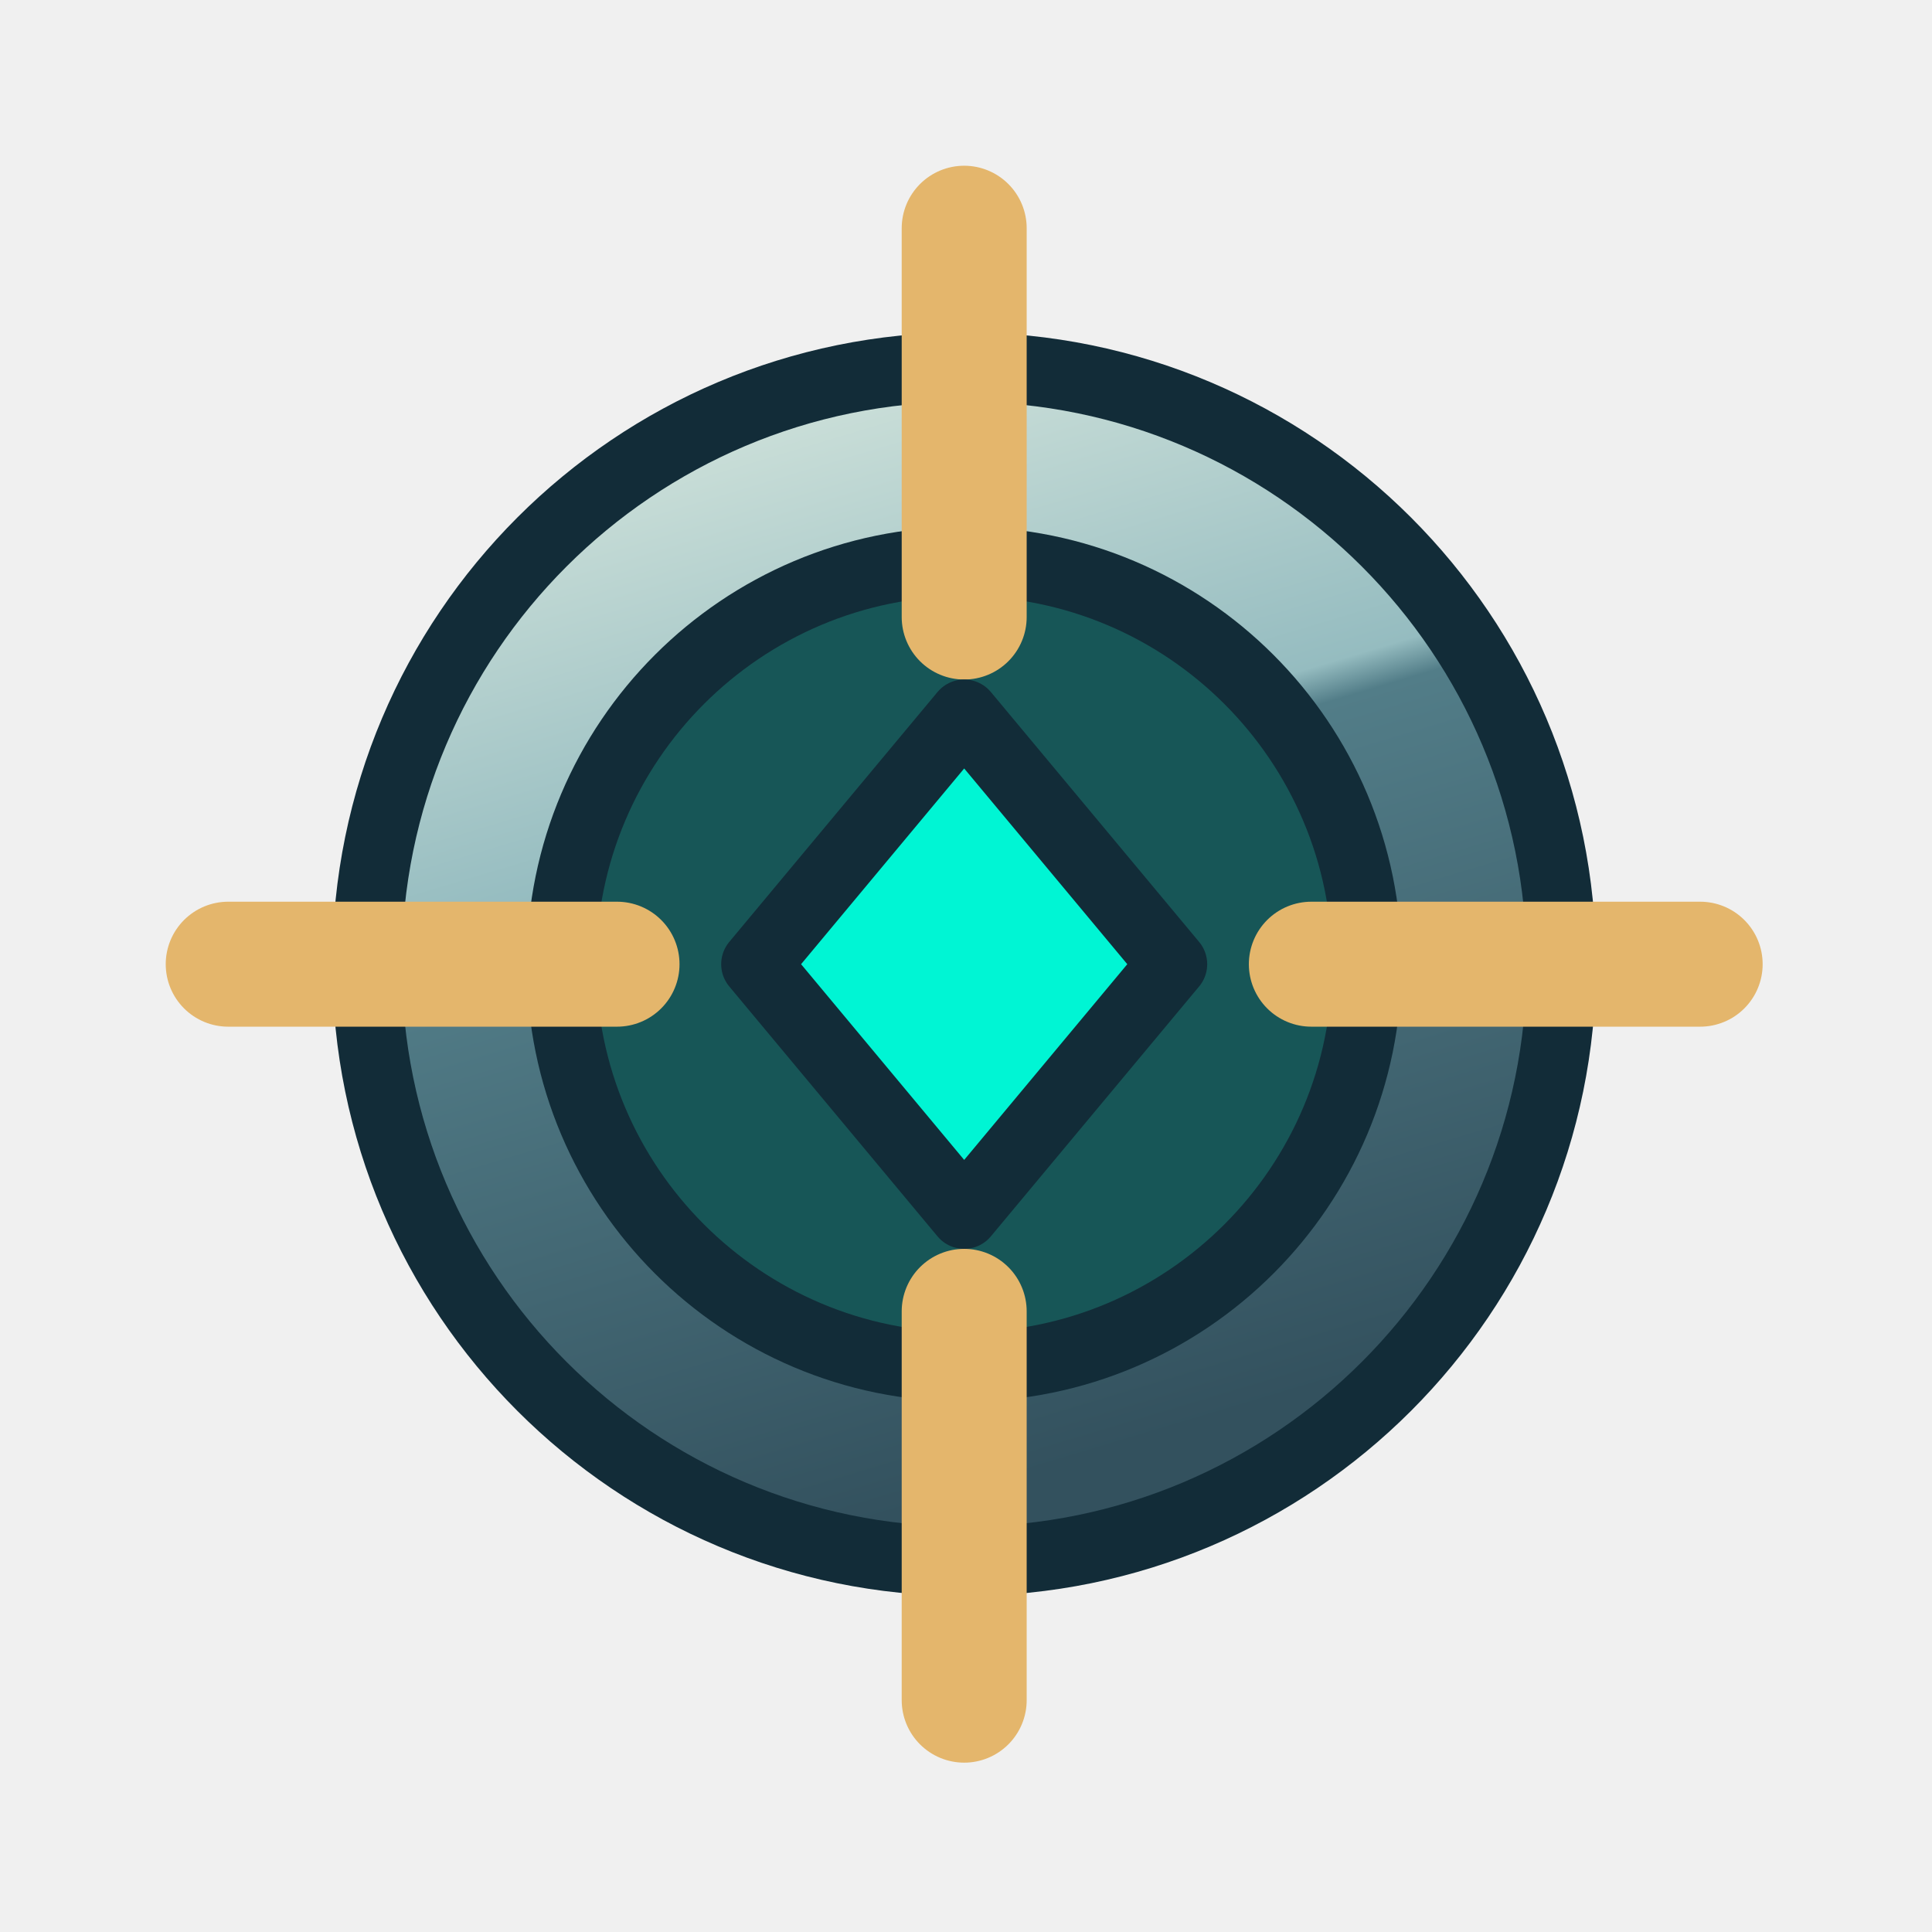
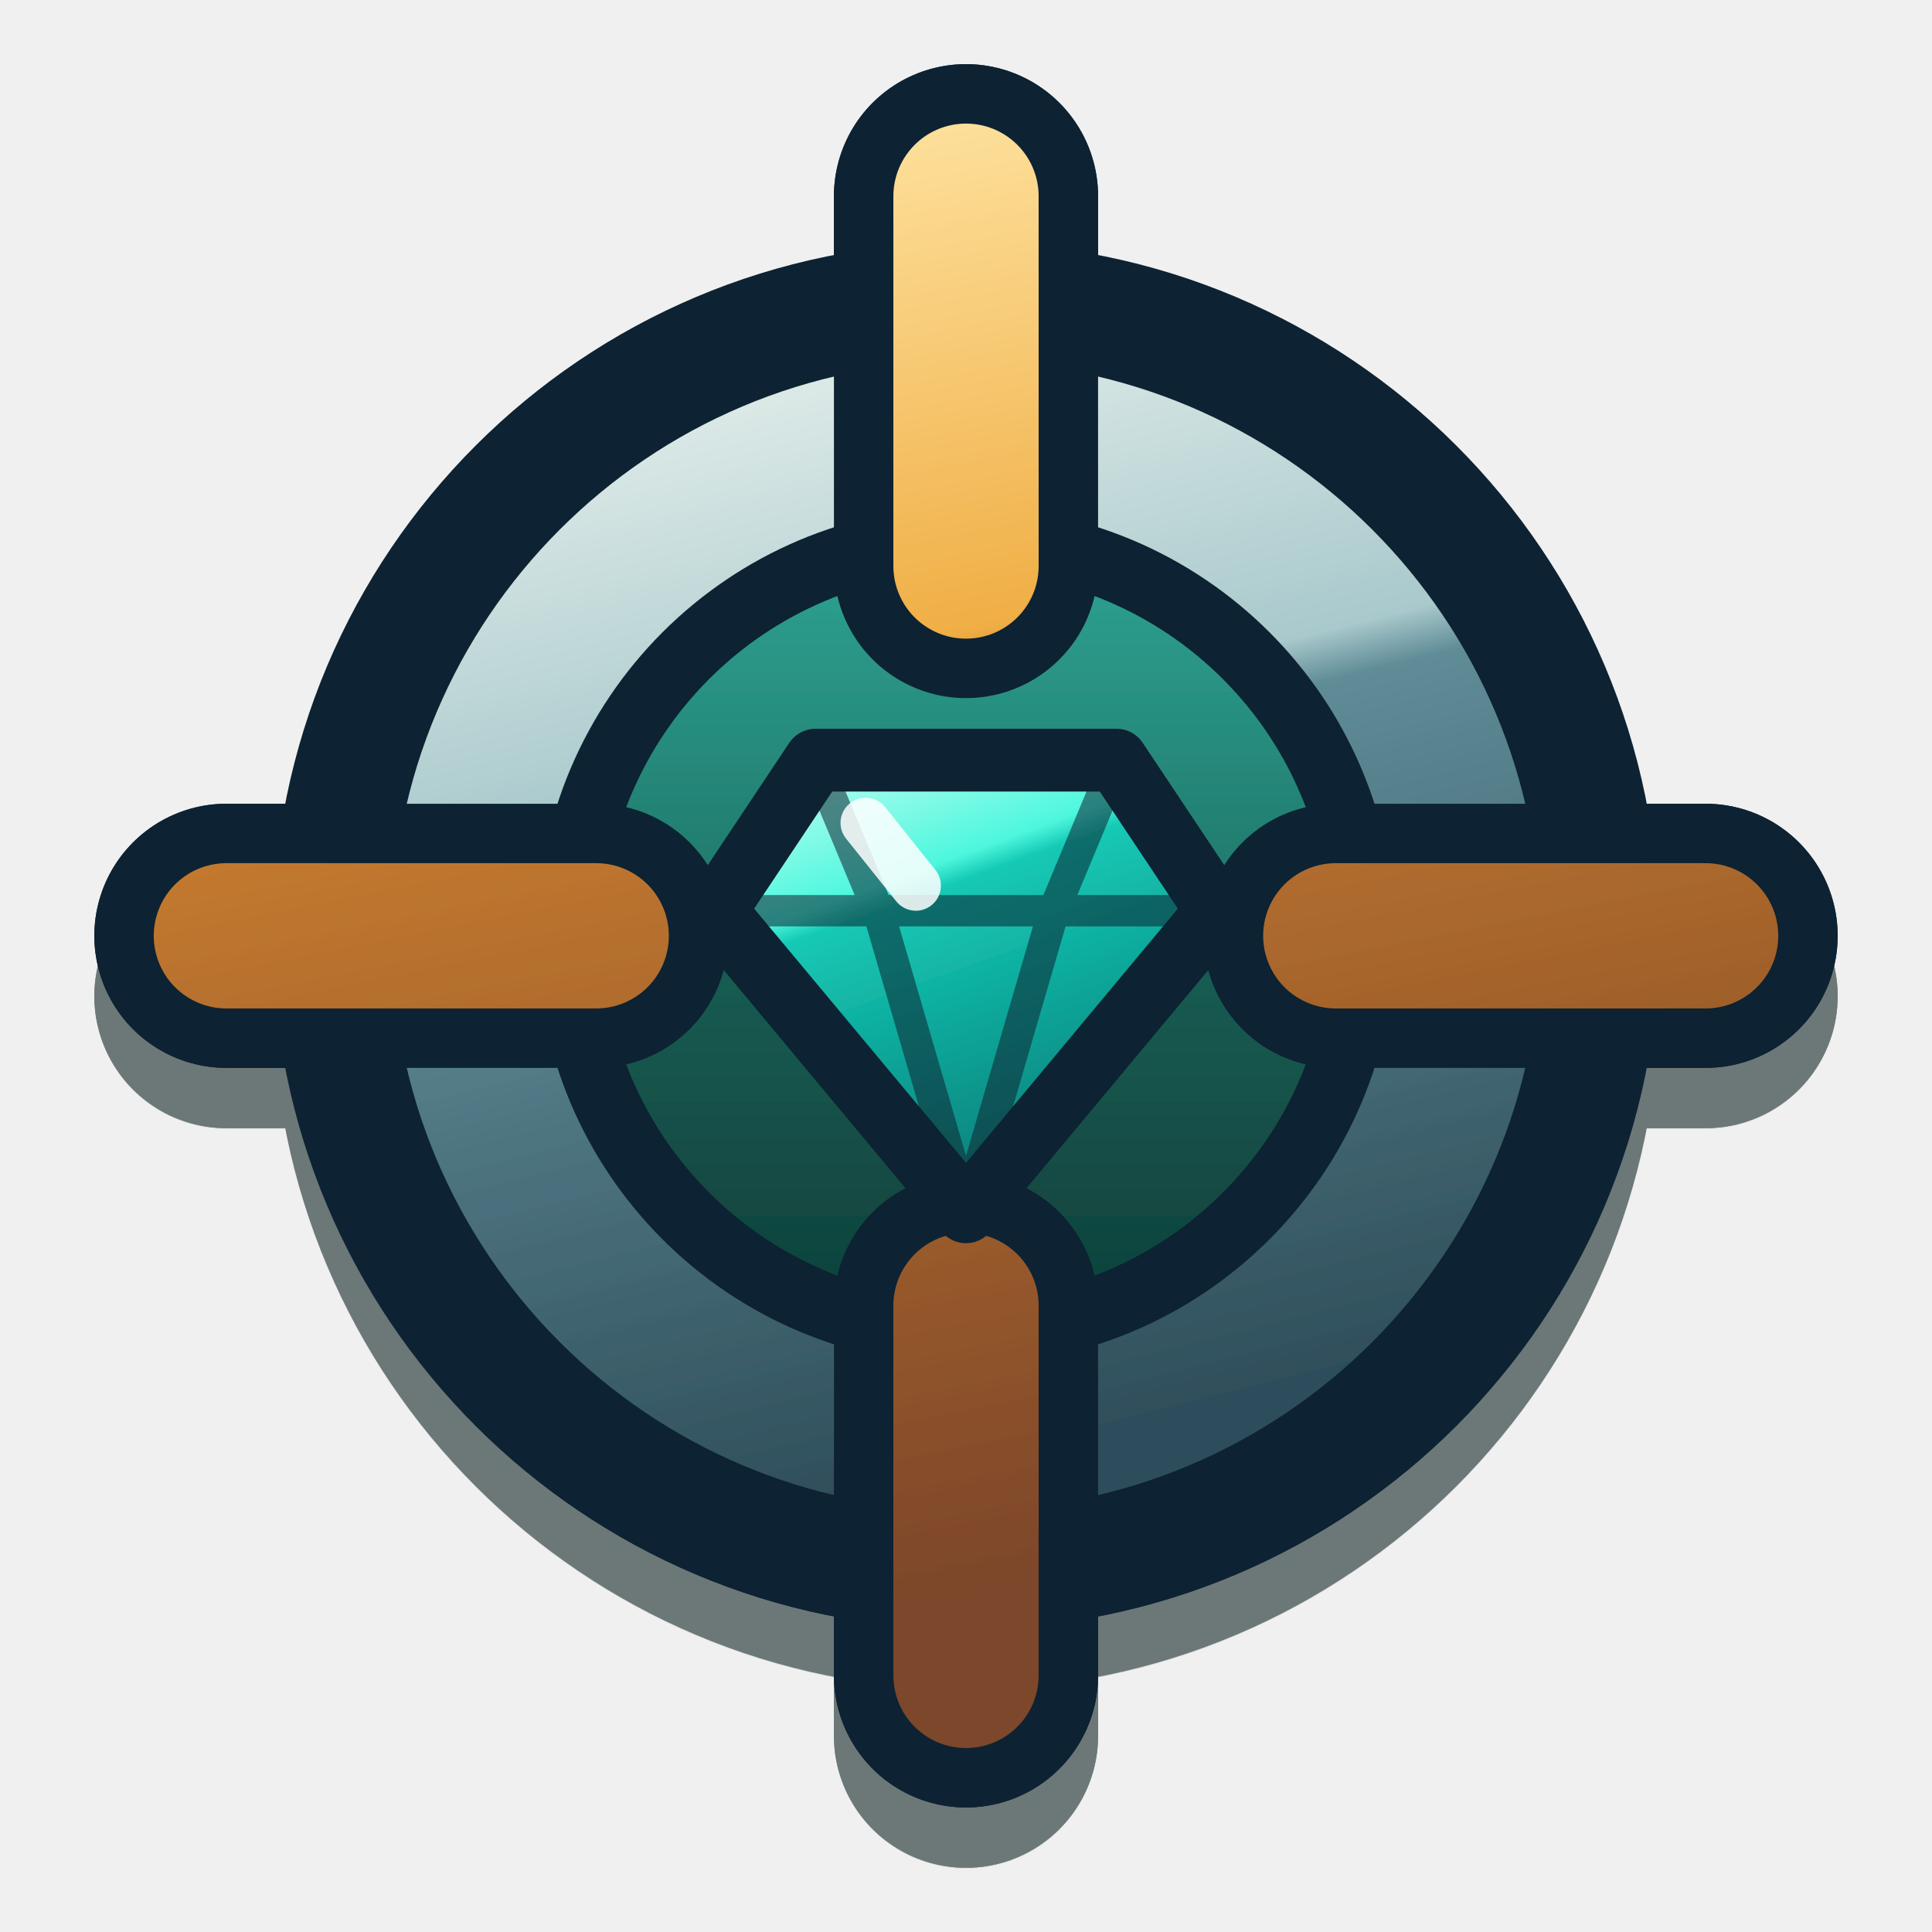
<svg xmlns="http://www.w3.org/2000/svg" width="256" height="256" viewBox="0 0 128 128">
  <defs>
-     <linearGradient id="steel" x2=".3" y2="1">
-       <stop stop-color="#E2EEE3" />
-       <stop offset=".45" stop-color="#95BCC0" />
-       <stop offset=".48" stop-color="#527D88" />
-       <stop offset="1" stop-color="#33515E" />
+     <linearGradient id="steel" x1="0" y1="0" x2=".25" y2="1">
+       <stop offset="0" stop-color="#F1F7F2" />
+       <stop offset=".42" stop-color="#A9C9CC" />
+       <stop offset=".46" stop-color="#5F8C97" />
+       <stop offset="1" stop-color="#2F4E5B" />
    </linearGradient>
-     <linearGradient id="copper" x2=".2" y2="1">
-       <stop stop-color="#FFE19B" />
-       <stop offset=".4" stop-color="#E6A33B" />
-       <stop offset=".43" stop-color="#B9712C" />
-       <stop offset="1" stop-color="#78452B" />
+     <linearGradient id="copper" x1="0" y1="0" x2=".2" y2="1">
+       <stop offset="0" stop-color="#FFE7A8" />
+       <stop offset=".38" stop-color="#F0AE45" />
+       <stop offset=".42" stop-color="#C47A2E" />
+       <stop offset="1" stop-color="#7C462A" />
    </linearGradient>
-     <linearGradient id="coral" x2="0" y2="1">
-       <stop stop-color="#FF887C" />
-       <stop offset="1" stop-color="#C83E52" />
+     <linearGradient id="teal" x1="0" y1="0" x2="0" y2="1">
+       <stop offset="0" stop-color="#2FA394" />
+       <stop offset=".5" stop-color="#1E7466" />
+       <stop offset=".53" stop-color="#175D53" />
+       <stop offset="1" stop-color="#0F3F3A" />
    </linearGradient>
+     <linearGradient id="crystal" x1="0" y1="0" x2=".4" y2="1">
+       <stop offset="0" stop-color="#D8FFF8" />
+       <stop offset=".35" stop-color="#4DF7DD" />
+       <stop offset=".4" stop-color="#14C9B5" />
+       <stop offset="1" stop-color="#0B7F7A" />
+     </linearGradient>
+     <linearGradient id="coral" x1="0" y1="0" x2="0" y2="1">
+       <stop offset="0" stop-color="#FF9C8E" />
+       <stop offset=".45" stop-color="#FF5E63" />
+       <stop offset=".5" stop-color="#E0424F" />
+       <stop offset="1" stop-color="#A72B41" />
+     </linearGradient>
+     <linearGradient id="gold" x1="0" y1="0" x2=".2" y2="1">
+       <stop offset="0" stop-color="#FFF2B8" />
+       <stop offset=".4" stop-color="#FFC531" />
+       <stop offset=".45" stop-color="#E89A0C" />
+       <stop offset="1" stop-color="#A9620A" />
+     </linearGradient>
+     <linearGradient id="screen" x1="0" y1="0" x2="0" y2="1">
+       <stop offset="0" stop-color="#1D5560" />
+       <stop offset="1" stop-color="#0F2E37" />
+     </linearGradient>
+     <filter id="drop" x="-20%" y="-20%" width="140%" height="150%">
+       <feDropShadow dx="0" dy="4" stdDeviation="0" flood-color="#04131A" flood-opacity=".55" />
+     </filter>
  </defs>
-   <g transform="translate(5 5) scale(.92)" stroke="#122C38" stroke-width="5" stroke-linecap="round" stroke-linejoin="round">
-     <circle cx="64" cy="64" r="43" fill="url(#steel)" />
-     <circle cx="64" cy="64" r="29" fill="#175657" />
-     <path d="M64 11V39M64 89V117M11 64H39M89 64H117" stroke="#E4B66C" stroke-width="9" />
-     <path d="M64 46L79 64 64 82 49 64Z" fill="#00F5D4" />
+   <g filter="url(#drop)">
+     <g transform="translate(8 6) scale(.875)" stroke-linejoin="round" stroke-linecap="round">
+       <g stroke="#0E2430" stroke-width="13">
+         <circle cx="64" cy="64" r="46" fill="url(#steel)" />
+         <circle cx="64" cy="64" r="30" fill="url(#teal)" />
+         <path d="M64 8V36M64 92V120M8 64H36M92 64H120" stroke="#0E2430" stroke-width="20" stroke-linecap="round" />
+         <path d="M64 8V36M64 92V120M8 64H36M92 64H120" stroke="url(#copper)" stroke-width="11" stroke-linecap="round" />
+         <g transform="translate(64 64) scale(0.95)">
+           <path d="M-12 -14H12L20 -2 0 22 -20 -2Z" fill="url(#crystal)" />
+           <path d="M-12 -14L-7 -2H7L12 -14M-20 -2H20M-7 -2L0 22 7 -2" fill="none" stroke="#0E2430" stroke-width="2.5" stroke-opacity=".55" />
+           <path d="M-8 -9L-4 -4" fill="none" stroke="#FFFFFF" stroke-opacity=".85" stroke-width="4" stroke-linecap="round" />
+         </g>
+       </g>
+       <g stroke="#0E2430" stroke-width="5">
+         <circle cx="64" cy="64" r="46" fill="url(#steel)" />
+         <circle cx="64" cy="64" r="30" fill="url(#teal)" />
+         <path d="M64 8V36M64 92V120M8 64H36M92 64H120" stroke="#0E2430" stroke-width="20" stroke-linecap="round" />
+         <path d="M64 8V36M64 92V120M8 64H36M92 64H120" stroke="url(#copper)" stroke-width="11" stroke-linecap="round" />
+         <g transform="translate(64 64) scale(0.95)">
+           <path d="M-12 -14H12L20 -2 0 22 -20 -2Z" fill="url(#crystal)" />
+           <path d="M-12 -14L-7 -2H7L12 -14M-20 -2H20M-7 -2L0 22 7 -2" fill="none" stroke="#0E2430" stroke-width="2.5" stroke-opacity=".55" />
+           <path d="M-8 -9L-4 -4" fill="none" stroke="#FFFFFF" stroke-opacity=".85" stroke-width="4" stroke-linecap="round" />
+         </g>
+       </g>
+     </g>
  </g>
</svg>
